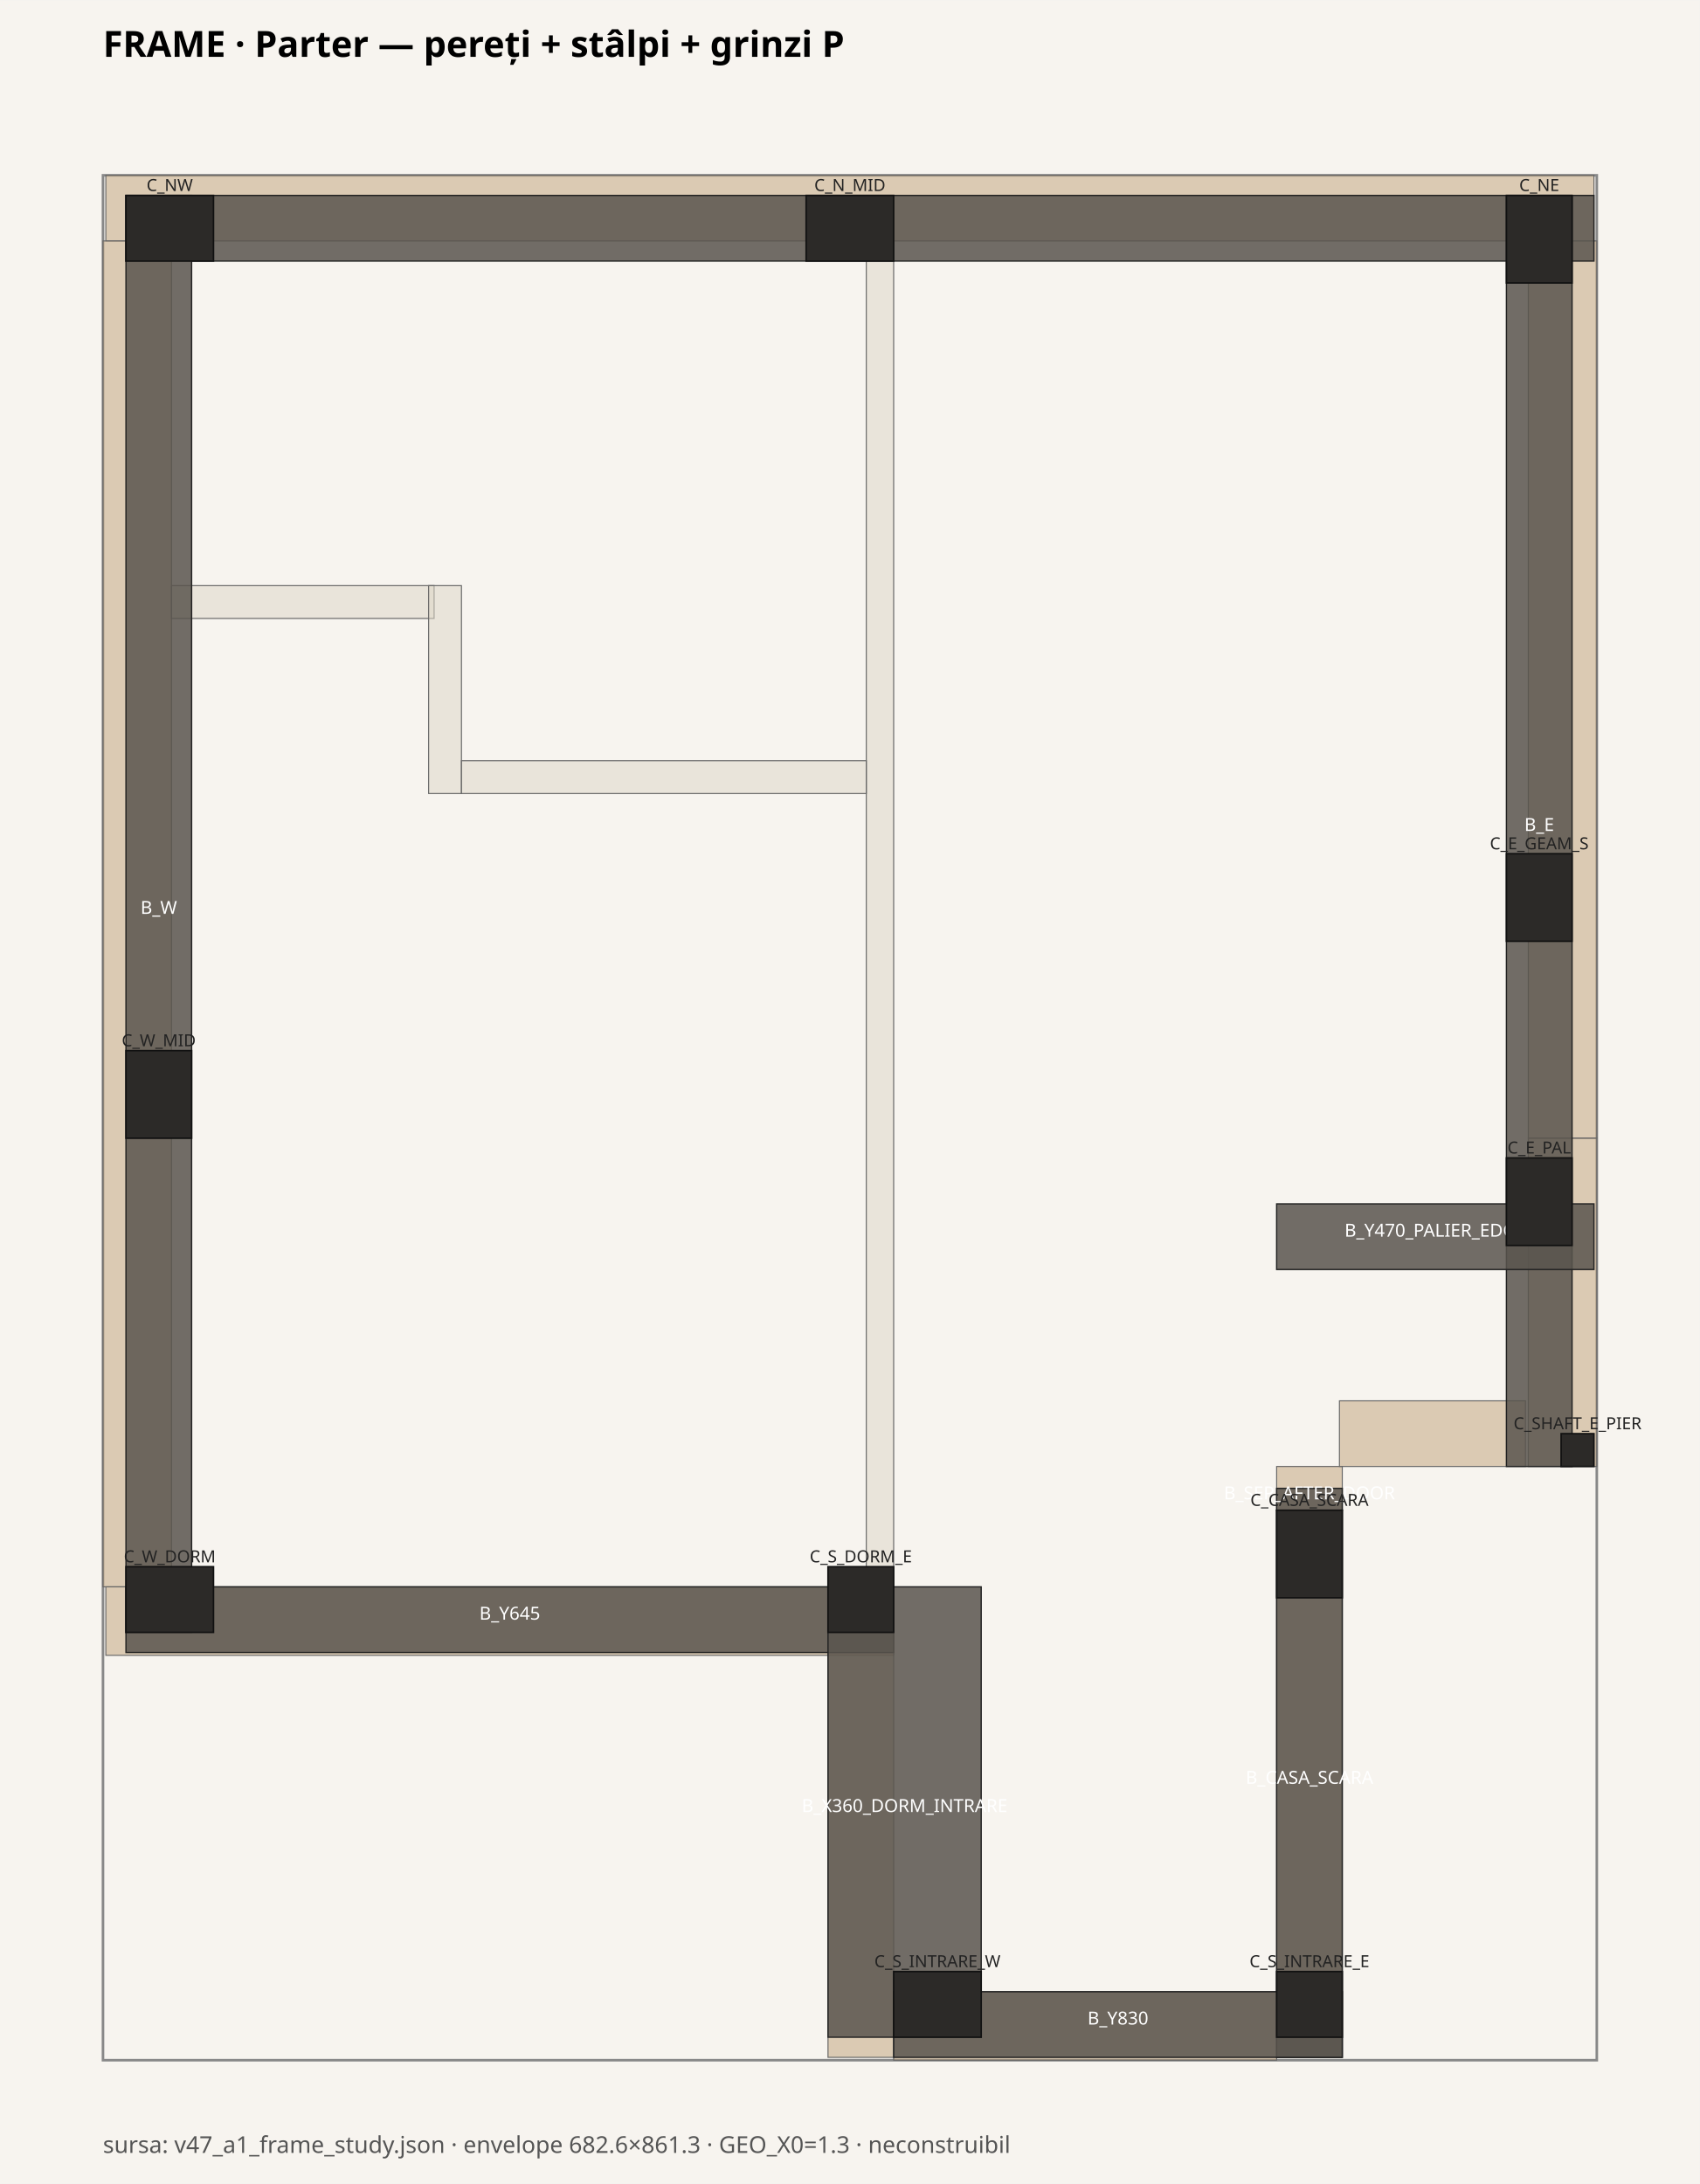
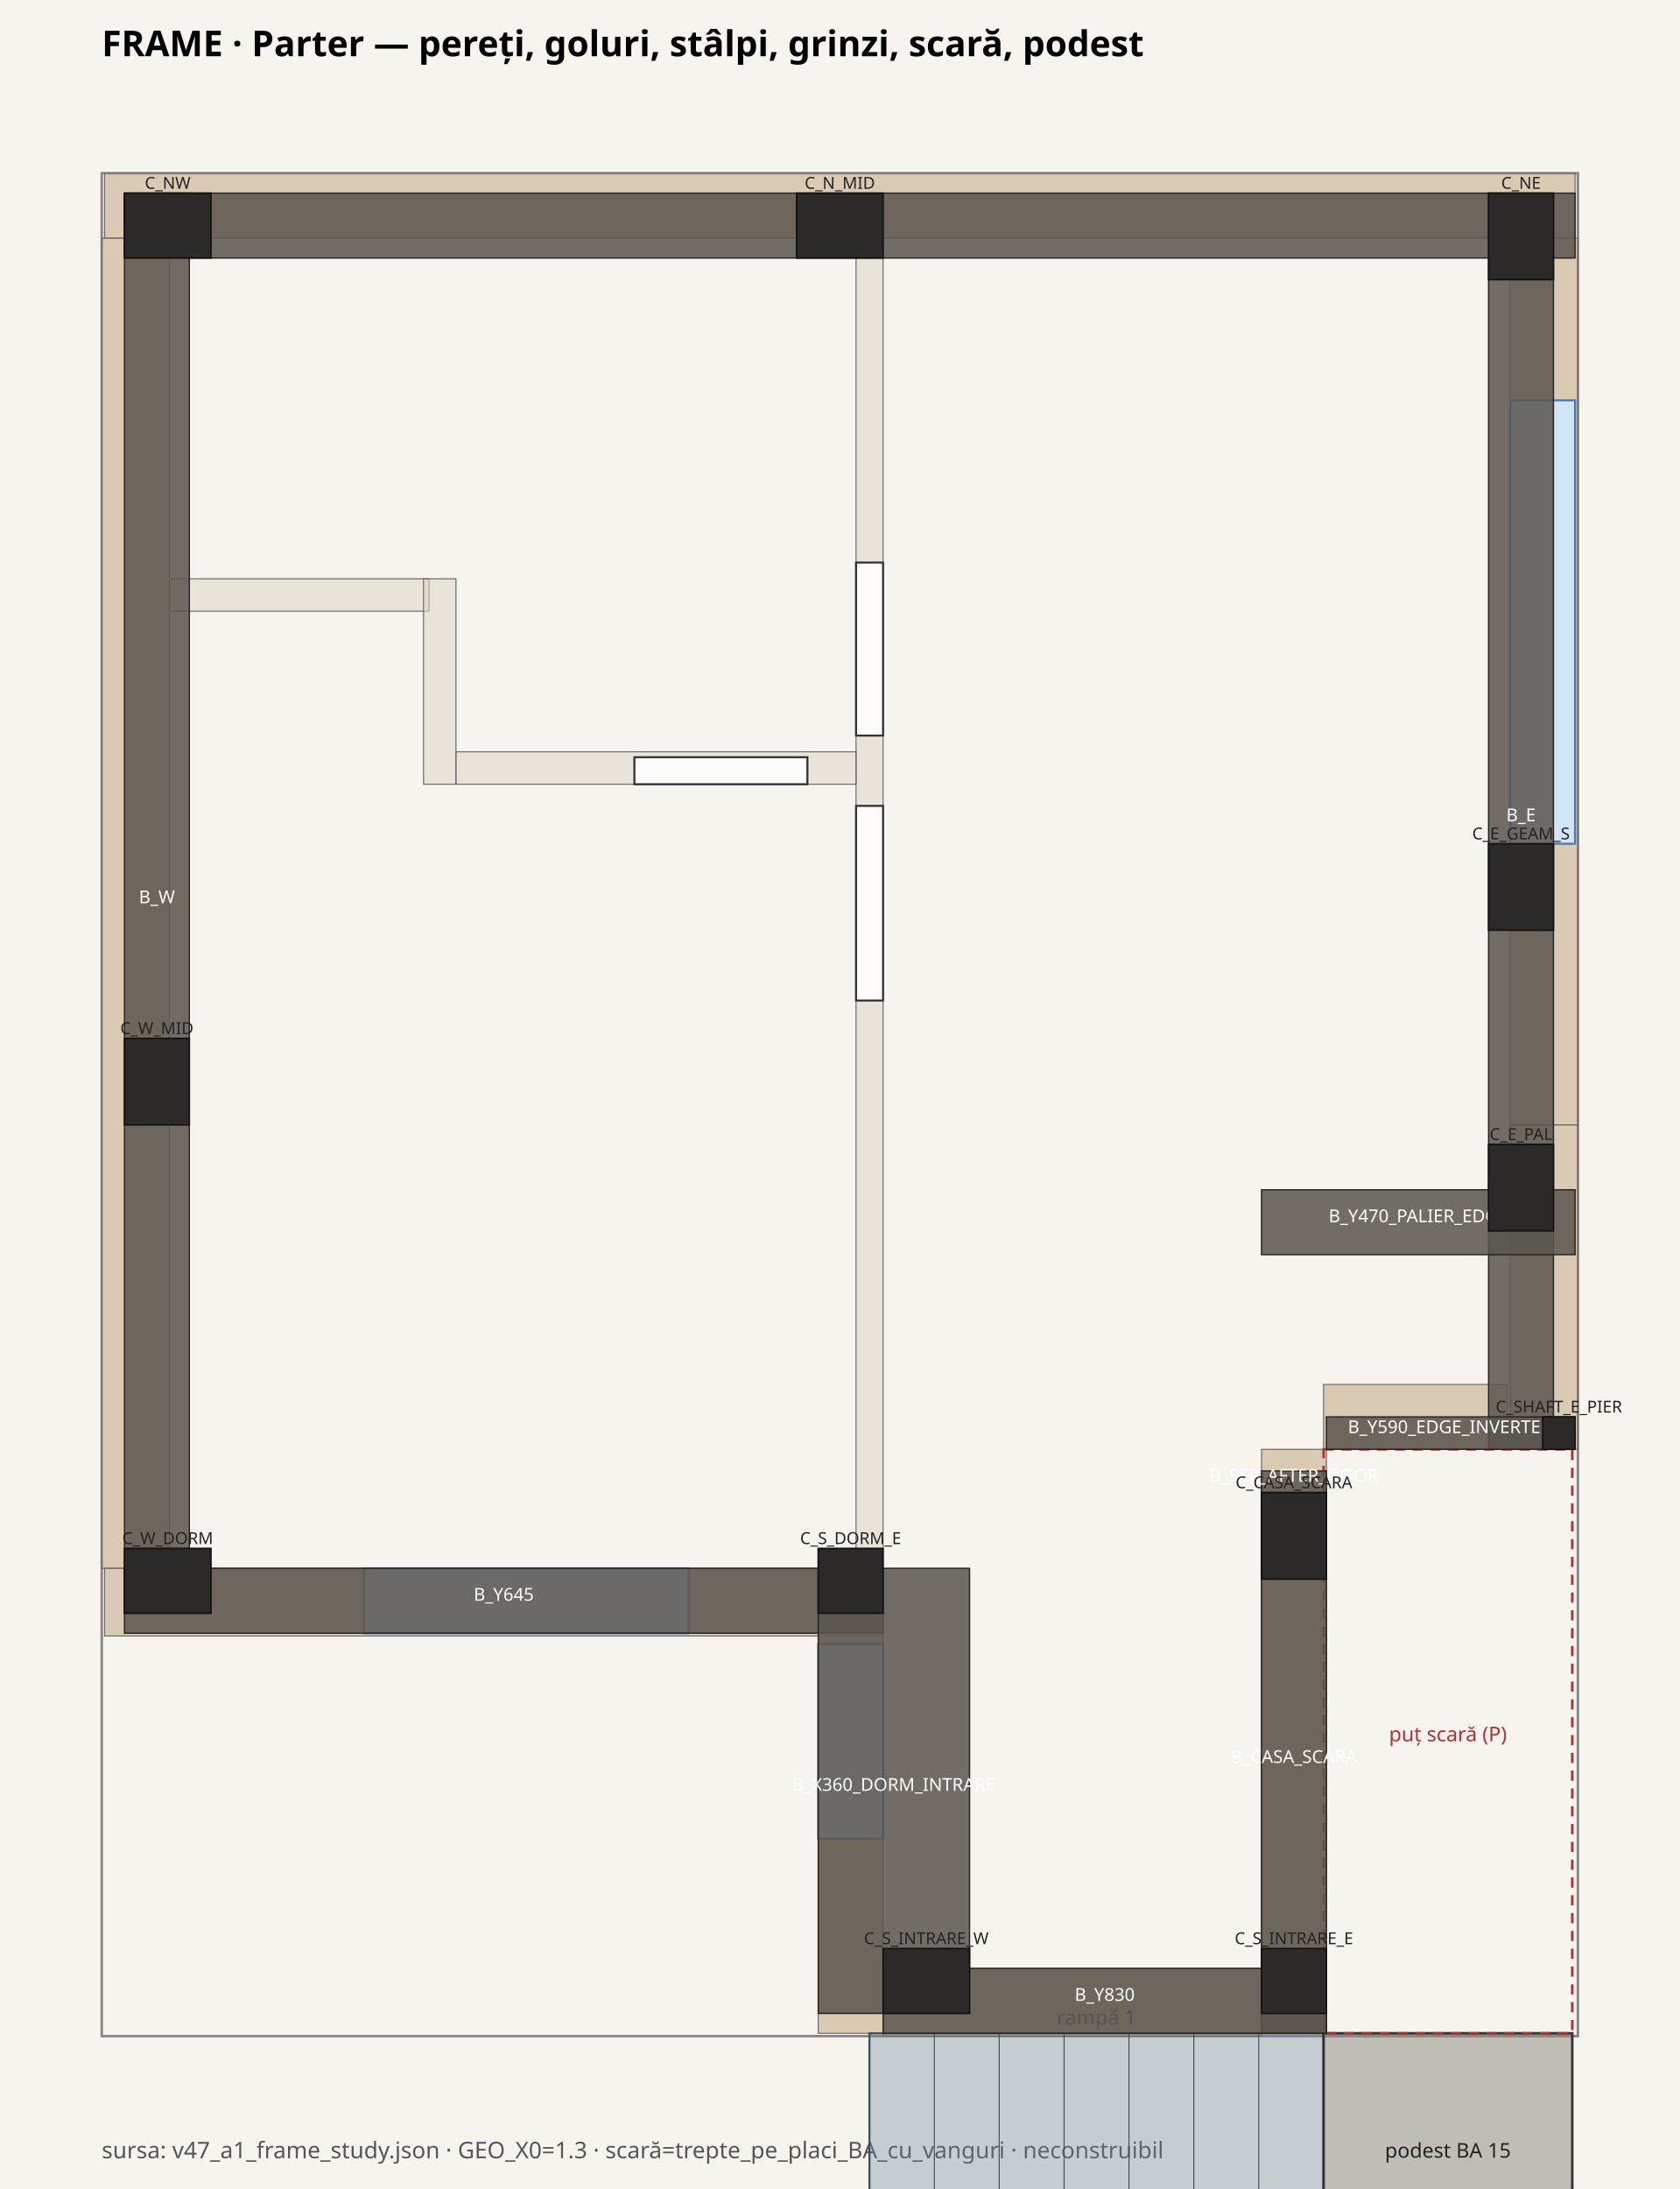
- <svg xmlns="http://www.w3.org/2000/svg" width="660" height="848" viewBox="0 0 660.21 848.105">
+ <svg xmlns="http://www.w3.org/2000/svg" width="660" height="860" viewBox="0 0 660.21 860.105">
  <rect width="100%" height="100%" fill="#f7f4ef" />
-   <text x="40" y="22" font-size="14" font-weight="600" font-family="IBM Plex Sans,Segoe UI,sans-serif">FRAME · Parter — pereți + stâlpi + grinzi P</text>
-   <text x="40" y="836.105" font-size="9" fill="#555" font-family="IBM Plex Sans,Segoe UI,sans-serif">sursa: v47_a1_frame_study.json · envelope 682.6×861.3 · GEO_X0=1.3 · neconstruibil</text>
+   <text x="40" y="22" font-size="14" font-weight="600" font-family="IBM Plex Sans,Segoe UI,sans-serif">FRAME · Parter — pereți, goluri, stâlpi, grinzi, scară, podest</text>
+   <text x="40" y="848.105" font-size="9" fill="#555" font-family="IBM Plex Sans,Segoe UI,sans-serif">sursa: v47_a1_frame_study.json · GEO_X0=1.3 · scară=trepte_pe_placi_BA_cu_vanguri · neconstruibil</text>
  <rect x="40" y="68" width="580.21" height="732.105" fill="none" stroke="#888" stroke-width="1" />
  <rect x="41.105" y="68" width="578" height="25.5" fill="#c4a882" fill-opacity="0.55" stroke="#666" stroke-width="0.4" />
  <rect x="40" y="93.5" width="26.605" height="522.75" fill="#c4a882" fill-opacity="0.55" stroke="#666" stroke-width="0.4" />
  <rect x="593.605" y="93.5" width="26.605" height="348.5" fill="#c4a882" fill-opacity="0.55" stroke="#666" stroke-width="0.4" />
  <rect x="347.105" y="773.5" width="148.75" height="26.605" fill="#c4a882" fill-opacity="0.55" stroke="#666" stroke-width="0.4" />
  <rect x="41.105" y="616.25" width="306" height="26.605" fill="#c4a882" fill-opacity="0.55" stroke="#666" stroke-width="0.4" />
  <rect x="336.48" y="93.5" width="10.625" height="522.75" fill="#ddd6c8" fill-opacity="0.55" stroke="#666" stroke-width="0.4" />
  <rect x="66.605" y="227.375" width="102" height="12.75" fill="#ddd6c8" fill-opacity="0.55" stroke="#666" stroke-width="0.4" />
  <rect x="166.48" y="227.375" width="12.75" height="80.75" fill="#ddd6c8" fill-opacity="0.55" stroke="#666" stroke-width="0.4" />
  <rect x="179.23" y="295.375" width="157.25" height="12.75" fill="#ddd6c8" fill-opacity="0.55" stroke="#666" stroke-width="0.4" />
  <rect x="495.855" y="569.5" width="25.5" height="229.5" fill="#c4a882" fill-opacity="0.55" stroke="#666" stroke-width="0.4" />
  <rect x="321.605" y="641.75" width="25.5" height="157.25" fill="#c4a882" fill-opacity="0.55" stroke="#666" stroke-width="0.4" />
  <rect x="593.605" y="442" width="26.605" height="127.5" fill="#c4a882" fill-opacity="0.55" stroke="#666" stroke-width="0.4" />
  <rect x="520.25" y="544" width="72.25" height="25.5" fill="#c4a882" fill-opacity="0.55" stroke="#666" stroke-width="0.4" />
+   <rect x="336.48" y="221" width="10.625" height="68" fill="#fff" fill-opacity="0.9" stroke="#333" stroke-width="0.8" />
+   <rect x="249.355" y="297.5" width="68" height="10.625" fill="#fff" fill-opacity="0.9" stroke="#333" stroke-width="0.8" />
+   <rect x="336.48" y="316.625" width="10.625" height="76.5" fill="#fff" fill-opacity="0.9" stroke="#333" stroke-width="0.8" />
+   <rect x="143.105" y="616.25" width="127.5" height="25.5" fill="#cfe8ff" fill-opacity="0.9" stroke="#4a7ab0" stroke-width="0.8" />
+   <rect x="321.605" y="646" width="25.5" height="76.5" fill="#cfe8ff" fill-opacity="0.9" stroke="#4a7ab0" stroke-width="0.8" />
+   <rect x="593.605" y="157.25" width="25.5" height="174.25" fill="#cfe8ff" fill-opacity="0.9" stroke="#4a7ab0" stroke-width="0.8" />
+   <rect x="341.75" y="799" width="178.5" height="97.75" fill="#6a8498" fill-opacity="0.35" stroke="#3a5060" stroke-width="0.8" />
+   <line x1="341.75" y1="799" x2="341.75" y2="896.75" stroke="#3a5060" stroke-width="0.4" />
+   <line x1="367.25" y1="799" x2="367.25" y2="896.75" stroke="#3a5060" stroke-width="0.4" />
+   <line x1="392.75" y1="799" x2="392.75" y2="896.75" stroke="#3a5060" stroke-width="0.4" />
+   <line x1="418.25" y1="799" x2="418.25" y2="896.75" stroke="#3a5060" stroke-width="0.4" />
+   <line x1="443.75" y1="799" x2="443.75" y2="896.75" stroke="#3a5060" stroke-width="0.4" />
+   <line x1="469.25" y1="799" x2="469.25" y2="896.75" stroke="#3a5060" stroke-width="0.4" />
+   <line x1="494.75" y1="799" x2="494.75" y2="896.75" stroke="#3a5060" stroke-width="0.4" />
+   <text x="431" y="795.6" text-anchor="middle" font-size="8" fill="#3a5060" font-family="IBM Plex Sans,Segoe UI,sans-serif">rampă 1</text>
+   <rect x="520.25" y="799" width="97.75" height="97.75" fill="#8b8680" fill-opacity="0.5" stroke="#333" stroke-width="1" />
+   <text x="569.125" y="847.875" text-anchor="middle" font-size="8" fill="#222" font-family="IBM Plex Sans,Segoe UI,sans-serif">podest BA 15</text>
+   <rect x="520.25" y="569.5" width="97.75" height="229.5" fill="none" stroke="#a33" stroke-width="1" stroke-dasharray="4 3" />
+   <text x="569.125" y="684.25" text-anchor="middle" font-size="8" fill="#a33" font-family="IBM Plex Sans,Segoe UI,sans-serif">puț scară (P)</text>
  <rect x="48.925" y="75.82" width="570.18" height="25.5" fill="#5a554e" fill-opacity="0.85" stroke="#222" stroke-width="0.5" />
  <text x="334.015" y="88.57" text-anchor="middle" font-size="7" fill="#fff" font-family="IBM Plex Sans,Segoe UI,sans-serif">B_N</text>
  <rect x="48.925" y="75.82" width="25.5" height="558.11" fill="#5a554e" fill-opacity="0.85" stroke="#222" stroke-width="0.5" />
  <text x="61.675" y="354.875" text-anchor="middle" font-size="7" fill="#fff" font-family="IBM Plex Sans,Segoe UI,sans-serif">B_W</text>
  <rect x="585.105" y="75.82" width="25.5" height="493.68" fill="#5a554e" fill-opacity="0.85" stroke="#222" stroke-width="0.5" />
  <text x="597.855" y="322.66" text-anchor="middle" font-size="7" fill="#fff" font-family="IBM Plex Sans,Segoe UI,sans-serif">B_E</text>
  <rect x="495.855" y="586.5" width="25.5" height="212.5" fill="#5a554e" fill-opacity="0.85" stroke="#222" stroke-width="0.5" />
  <text x="508.605" y="692.75" text-anchor="middle" font-size="7" fill="#fff" font-family="IBM Plex Sans,Segoe UI,sans-serif">B_CASA_SCARA</text>
+   <rect x="521.355" y="556.75" width="97.75" height="12.75" fill="#5a554e" fill-opacity="0.85" stroke="#222" stroke-width="0.5" />
+   <text x="570.23" y="563.125" text-anchor="middle" font-size="7" fill="#fff" font-family="IBM Plex Sans,Segoe UI,sans-serif">B_Y590_EDGE_INVERTED</text>
  <rect x="495.855" y="578" width="25.5" height="8.5" fill="#5a554e" fill-opacity="0.85" stroke="#222" stroke-width="0.5" />
  <text x="508.605" y="582.25" text-anchor="middle" font-size="7" fill="#fff" font-family="IBM Plex Sans,Segoe UI,sans-serif">B_SEP_AFTER_DOOR</text>
  <rect x="48.925" y="616.25" width="298.18" height="25.5" fill="#5a554e" fill-opacity="0.85" stroke="#222" stroke-width="0.5" />
  <text x="198.015" y="629" text-anchor="middle" font-size="7" fill="#fff" font-family="IBM Plex Sans,Segoe UI,sans-serif">B_Y645</text>
  <rect x="321.605" y="616.25" width="59.5" height="174.93" fill="#5a554e" fill-opacity="0.85" stroke="#222" stroke-width="0.5" />
  <text x="351.355" y="703.715" text-anchor="middle" font-size="7" fill="#fff" font-family="IBM Plex Sans,Segoe UI,sans-serif">B_X360_DORM_INTRARE</text>
  <rect x="347.105" y="773.5" width="174.25" height="25.5" fill="#5a554e" fill-opacity="0.85" stroke="#222" stroke-width="0.5" />
  <text x="434.23" y="786.25" text-anchor="middle" font-size="7" fill="#fff" font-family="IBM Plex Sans,Segoe UI,sans-serif">B_Y830</text>
  <rect x="495.855" y="467.5" width="123.25" height="25.5" fill="#5a554e" fill-opacity="0.85" stroke="#222" stroke-width="0.5" />
  <text x="557.48" y="480.25" text-anchor="middle" font-size="7" fill="#fff" font-family="IBM Plex Sans,Segoe UI,sans-serif">B_Y470_PALIER_EDGE</text>
  <rect x="48.925" y="75.82" width="34" height="25.5" fill="#2c2a28" stroke="#111" stroke-width="0.6" />
  <text x="65.925" y="74.12" text-anchor="middle" font-size="6.5" fill="#222" font-family="IBM Plex Sans,Segoe UI,sans-serif">C_NW</text>
  <rect x="313.105" y="75.82" width="34" height="25.5" fill="#2c2a28" stroke="#111" stroke-width="0.6" />
  <text x="330.105" y="74.12" text-anchor="middle" font-size="6.5" fill="#222" font-family="IBM Plex Sans,Segoe UI,sans-serif">C_N_MID</text>
  <rect x="585.105" y="75.82" width="25.5" height="34" fill="#2c2a28" stroke="#111" stroke-width="0.6" />
  <text x="597.855" y="74.12" text-anchor="middle" font-size="6.5" fill="#222" font-family="IBM Plex Sans,Segoe UI,sans-serif">C_NE</text>
  <rect x="48.925" y="408" width="25.5" height="34" fill="#2c2a28" stroke="#111" stroke-width="0.6" />
  <text x="61.675" y="406.3" text-anchor="middle" font-size="6.5" fill="#222" font-family="IBM Plex Sans,Segoe UI,sans-serif">C_W_MID</text>
  <rect x="48.925" y="608.43" width="34" height="25.5" fill="#2c2a28" stroke="#111" stroke-width="0.6" />
  <text x="65.925" y="606.73" text-anchor="middle" font-size="6.5" fill="#222" font-family="IBM Plex Sans,Segoe UI,sans-serif">C_W_DORM</text>
  <rect x="321.605" y="608.43" width="25.5" height="25.5" fill="#2c2a28" stroke="#111" stroke-width="0.6" />
  <text x="334.355" y="606.73" text-anchor="middle" font-size="6.5" fill="#222" font-family="IBM Plex Sans,Segoe UI,sans-serif">C_S_DORM_E</text>
  <rect x="585.105" y="331.5" width="25.5" height="34" fill="#2c2a28" stroke="#111" stroke-width="0.6" />
  <text x="597.855" y="329.8" text-anchor="middle" font-size="6.5" fill="#222" font-family="IBM Plex Sans,Segoe UI,sans-serif">C_E_GEAM_S</text>
  <rect x="585.105" y="449.65" width="25.5" height="34" fill="#2c2a28" stroke="#111" stroke-width="0.6" />
  <text x="597.855" y="447.95" text-anchor="middle" font-size="6.5" fill="#222" font-family="IBM Plex Sans,Segoe UI,sans-serif">C_E_PAL</text>
  <rect x="495.855" y="586.5" width="25.5" height="34" fill="#2c2a28" stroke="#111" stroke-width="0.6" />
  <text x="508.605" y="584.8" text-anchor="middle" font-size="6.5" fill="#222" font-family="IBM Plex Sans,Segoe UI,sans-serif">C_CASA_SCARA</text>
  <rect x="606.355" y="556.75" width="12.75" height="12.75" fill="#2c2a28" stroke="#111" stroke-width="0.6" />
  <text x="612.73" y="555.05" text-anchor="middle" font-size="6.5" fill="#222" font-family="IBM Plex Sans,Segoe UI,sans-serif">C_SHAFT_E_PIER</text>
  <rect x="347.105" y="765.68" width="34" height="25.5" fill="#2c2a28" stroke="#111" stroke-width="0.6" />
  <text x="364.105" y="763.98" text-anchor="middle" font-size="6.5" fill="#222" font-family="IBM Plex Sans,Segoe UI,sans-serif">C_S_INTRARE_W</text>
  <rect x="495.855" y="765.68" width="25.5" height="25.5" fill="#2c2a28" stroke="#111" stroke-width="0.6" />
  <text x="508.605" y="763.98" text-anchor="middle" font-size="6.5" fill="#222" font-family="IBM Plex Sans,Segoe UI,sans-serif">C_S_INTRARE_E</text>
</svg>
